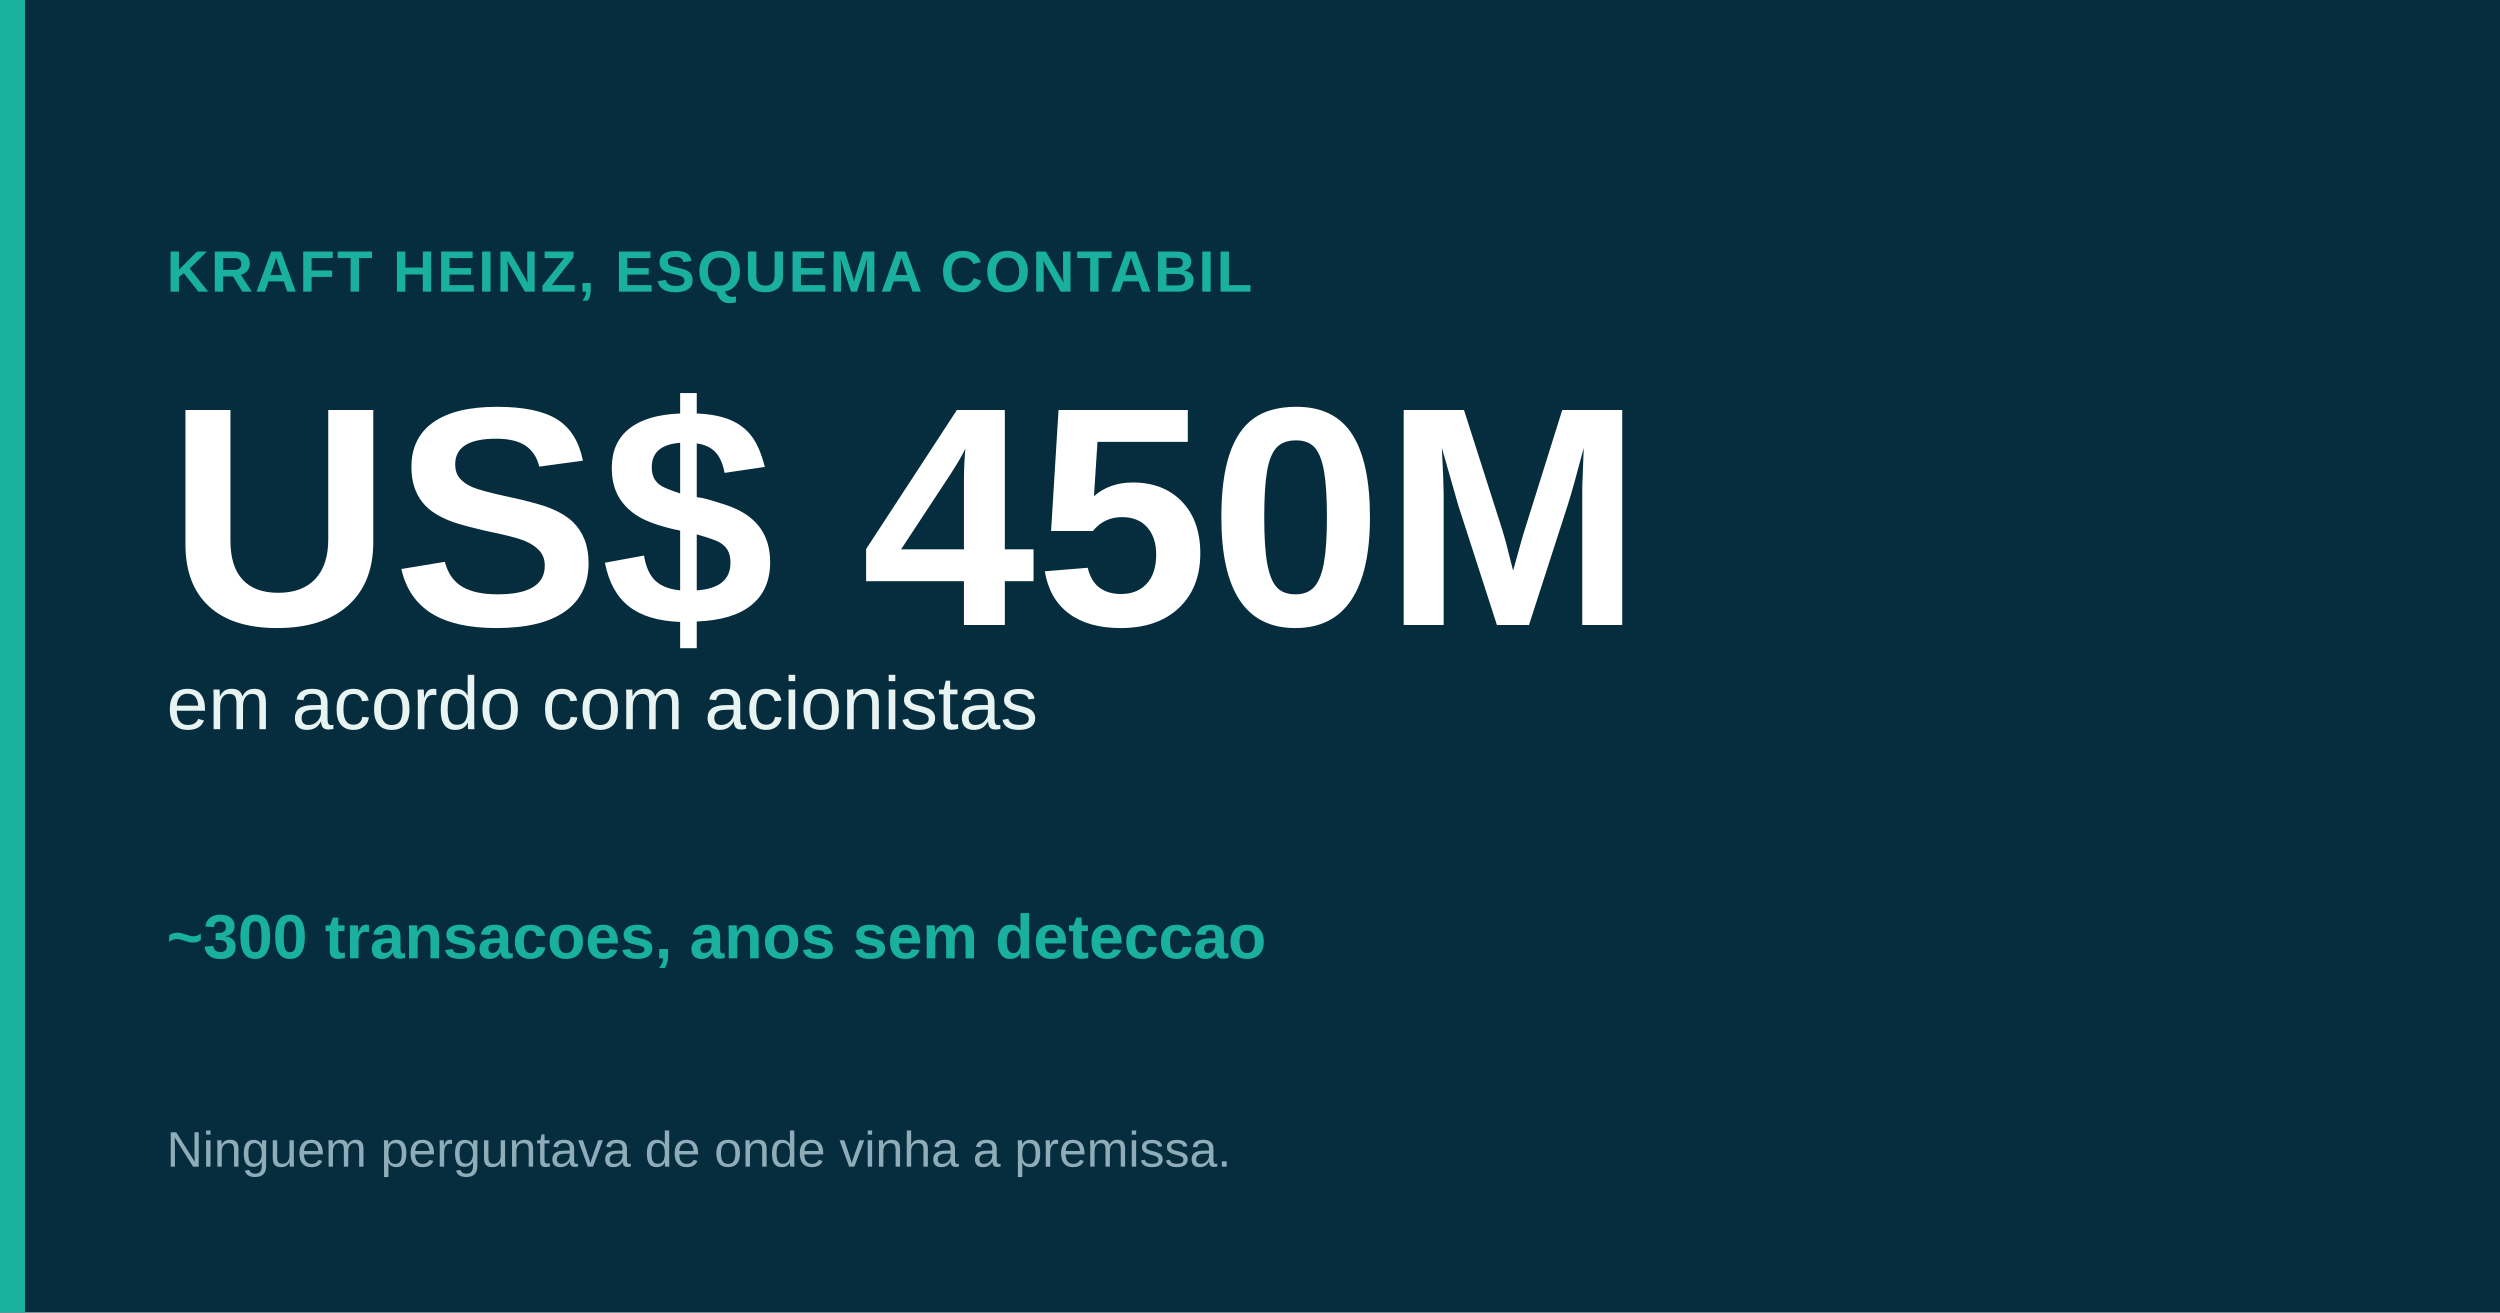
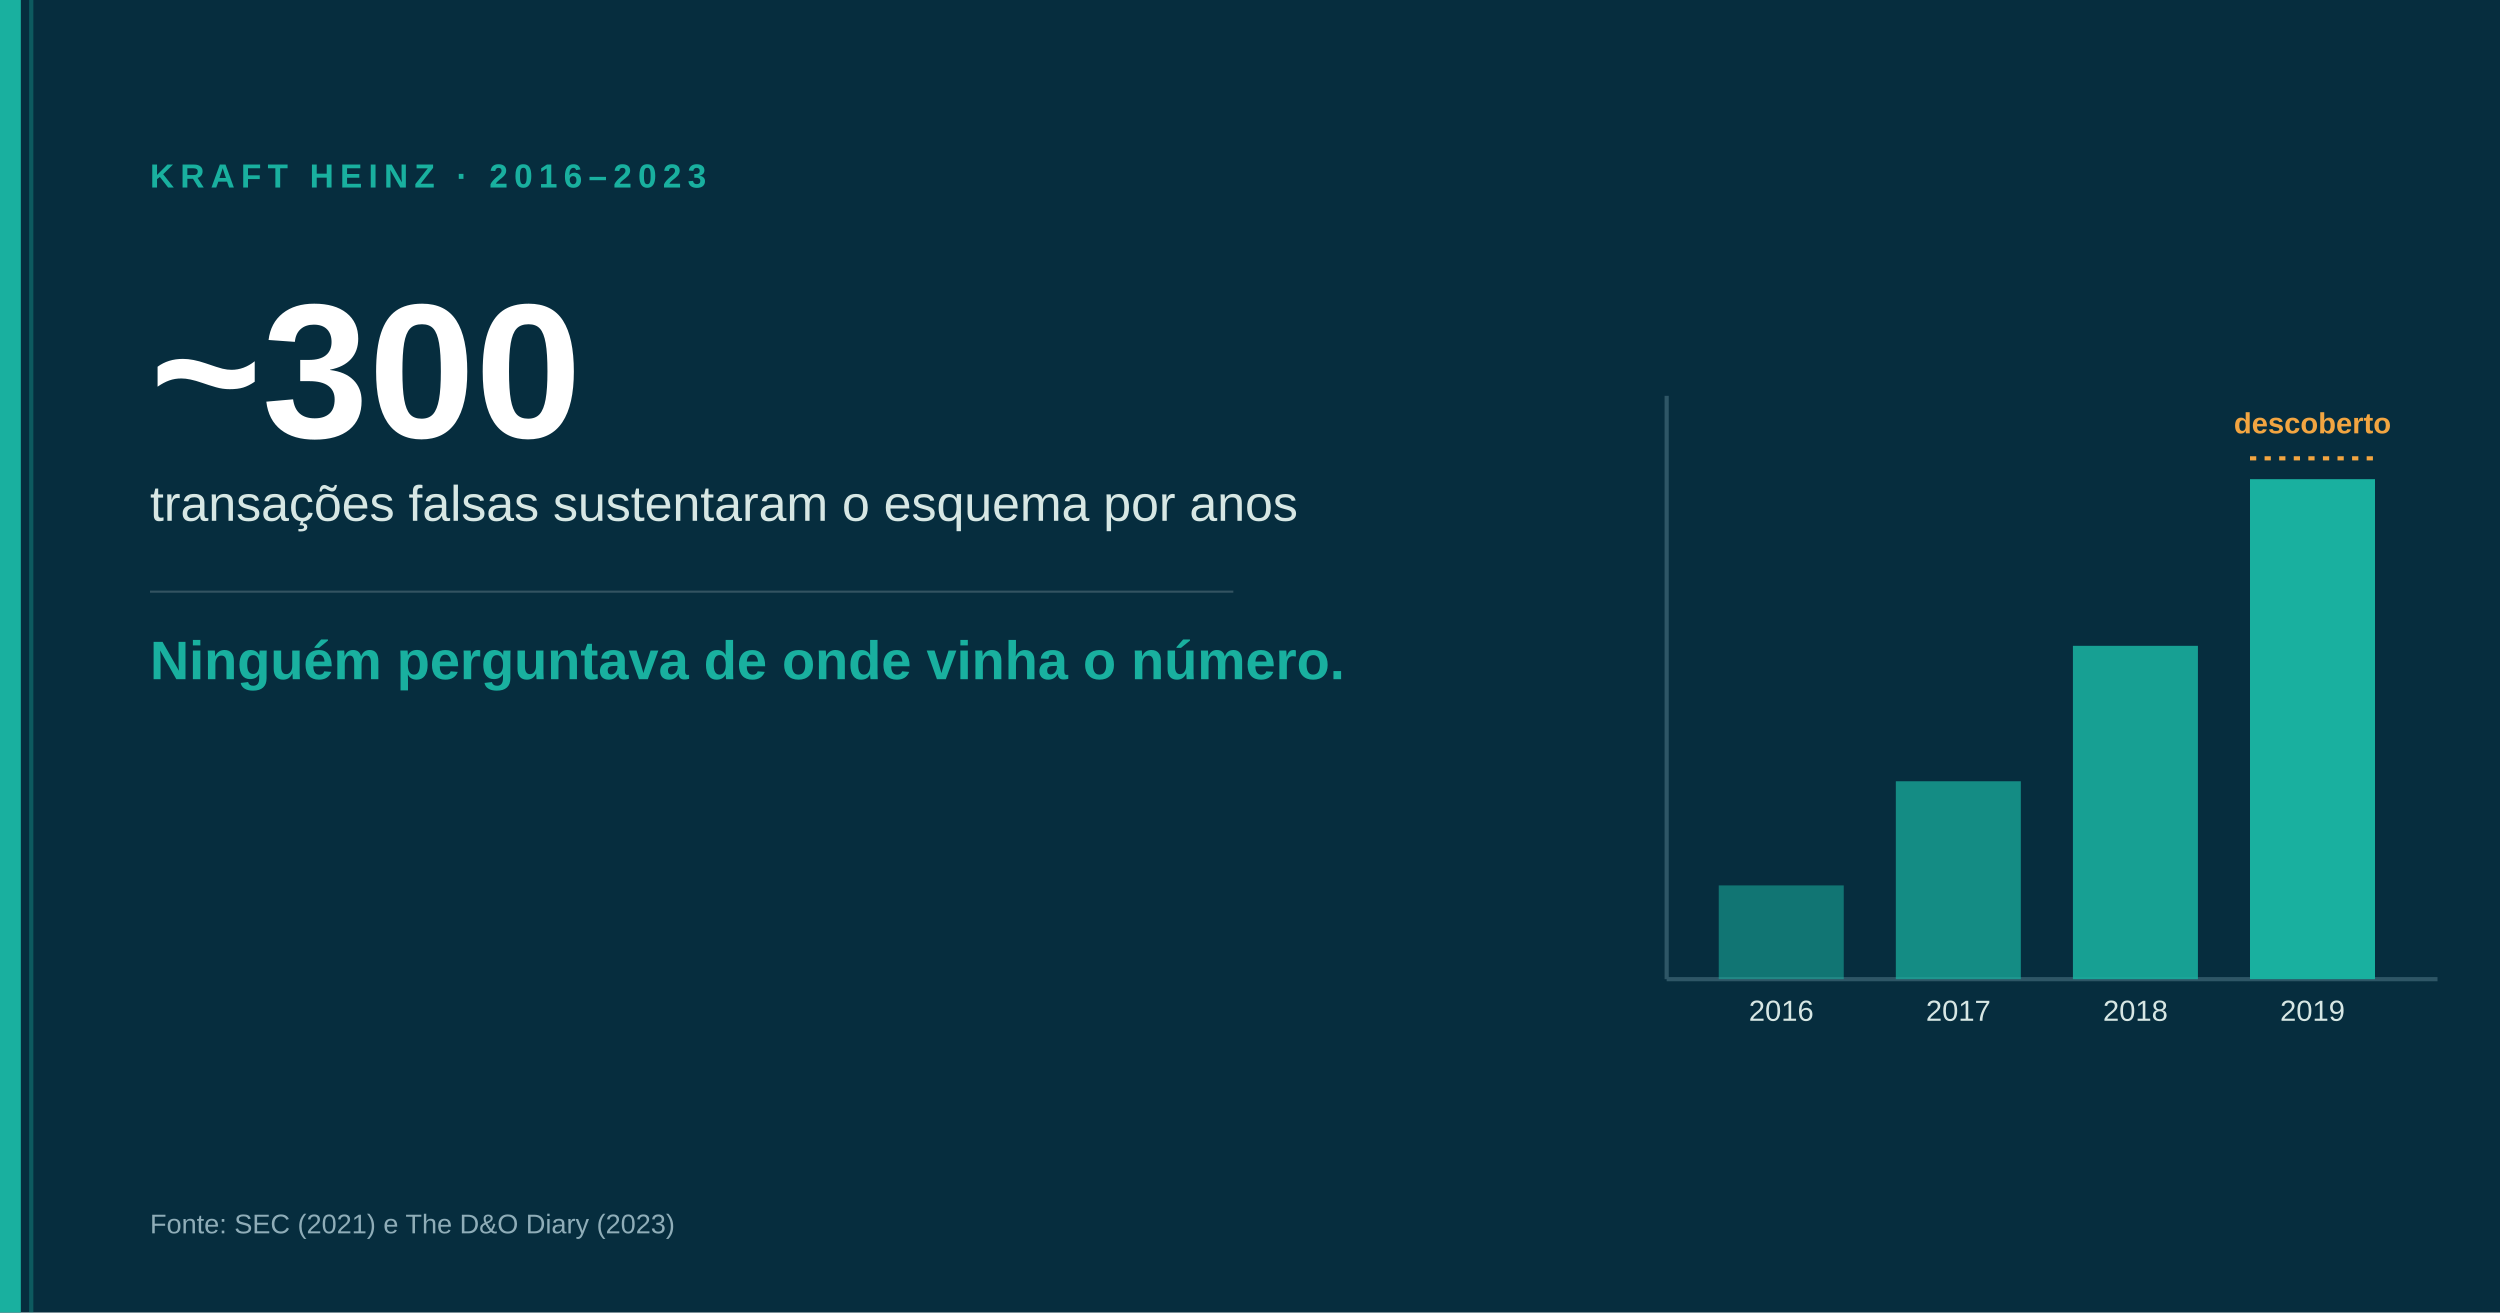
- <svg xmlns="http://www.w3.org/2000/svg" width="1200" height="630" viewBox="0 0 1200 630">
+ <svg xmlns="http://www.w3.org/2000/svg" width="1200" height="630" viewBox="0 0 1200 630" font-family="Arial, Helvetica, sans-serif">
  <rect width="1200" height="630" fill="#062D3E" />
-   <rect x="0" y="0" width="12" height="630" fill="#19B09F" />
-   <text x="80" y="140" font-family="Arial, sans-serif" font-size="28" fill="#19B09F" font-weight="bold" letter-spacing="1">KRAFT HEINZ, ESQUEMA CONTABIL</text>
-   <text x="80" y="300" font-family="Arial, sans-serif" font-size="150" fill="#FFFFFF" font-weight="bold">US$ 450M</text>
-   <text x="80" y="350" font-family="Arial, sans-serif" font-size="36" fill="#E8F4F2">em acordo com acionistas</text>
-   <text x="80" y="460" font-family="Arial, sans-serif" font-size="30" fill="#19B09F" font-weight="bold">~300 transacoes, anos sem deteccao</text>
-   <text x="80" y="560" font-family="Arial, sans-serif" font-size="24" fill="#8FADB8">Ninguem perguntava de onde vinha a premissa.</text>
+   <rect x="0" y="0" width="10" height="630" fill="#19B09F" />
+   <rect x="14" y="0" width="2" height="630" fill="#19B09F" opacity="0.35" />
+   <text x="72" y="90" font-size="16" font-weight="bold" letter-spacing="3" fill="#19B09F">KRAFT HEINZ · 2016–2023</text>
+   <text x="72" y="210" font-size="92" font-weight="bold" fill="#FFFFFF">~300</text>
+   <text x="72" y="250" font-size="24" fill="#D7E7E4">transações falsas sustentaram o esquema por anos</text>
+   <line x1="72" y1="284" x2="592" y2="284" stroke="#FFFFFF" stroke-opacity="0.18" />
+   <text x="72" y="326" font-size="26" font-weight="bold" fill="#19B09F">Ninguém perguntava de onde vinha o número.</text>
+   <text x="72" y="592" font-size="13" fill="#8FADB8">Fonte: SEC (2021) e The D&amp;O Diary (2023)</text>
+   <g transform="translate(770,170)">
+     <line x1="30" y1="20" x2="30" y2="300" stroke="#2E5666" stroke-width="2" />
+     <line x1="30" y1="300" x2="400" y2="300" stroke="#2E5666" stroke-width="2" />
+     <rect x="55" y="255" width="60" height="45" fill="#19B09F" opacity="0.55" />
+     <rect x="140" y="205" width="60" height="95" fill="#19B09F" opacity="0.72" />
+     <rect x="225" y="140" width="60" height="160" fill="#19B09F" opacity="0.88" />
+     <rect x="310" y="60" width="60" height="240" fill="#19B09F" />
+     <text x="85" y="320" font-size="14" fill="#D7E7E4" text-anchor="middle">2016</text>
+     <text x="170" y="320" font-size="14" fill="#D7E7E4" text-anchor="middle">2017</text>
+     <text x="255" y="320" font-size="14" fill="#D7E7E4" text-anchor="middle">2018</text>
+     <text x="340" y="320" font-size="14" fill="#D7E7E4" text-anchor="middle">2019</text>
+     <line x1="310" y1="50" x2="370" y2="50" stroke="#F2A541" stroke-width="2" stroke-dasharray="3,4" />
+     <text x="340" y="38" font-size="14" font-weight="bold" fill="#F2A541" text-anchor="middle">descoberto</text>
+   </g>
</svg>
